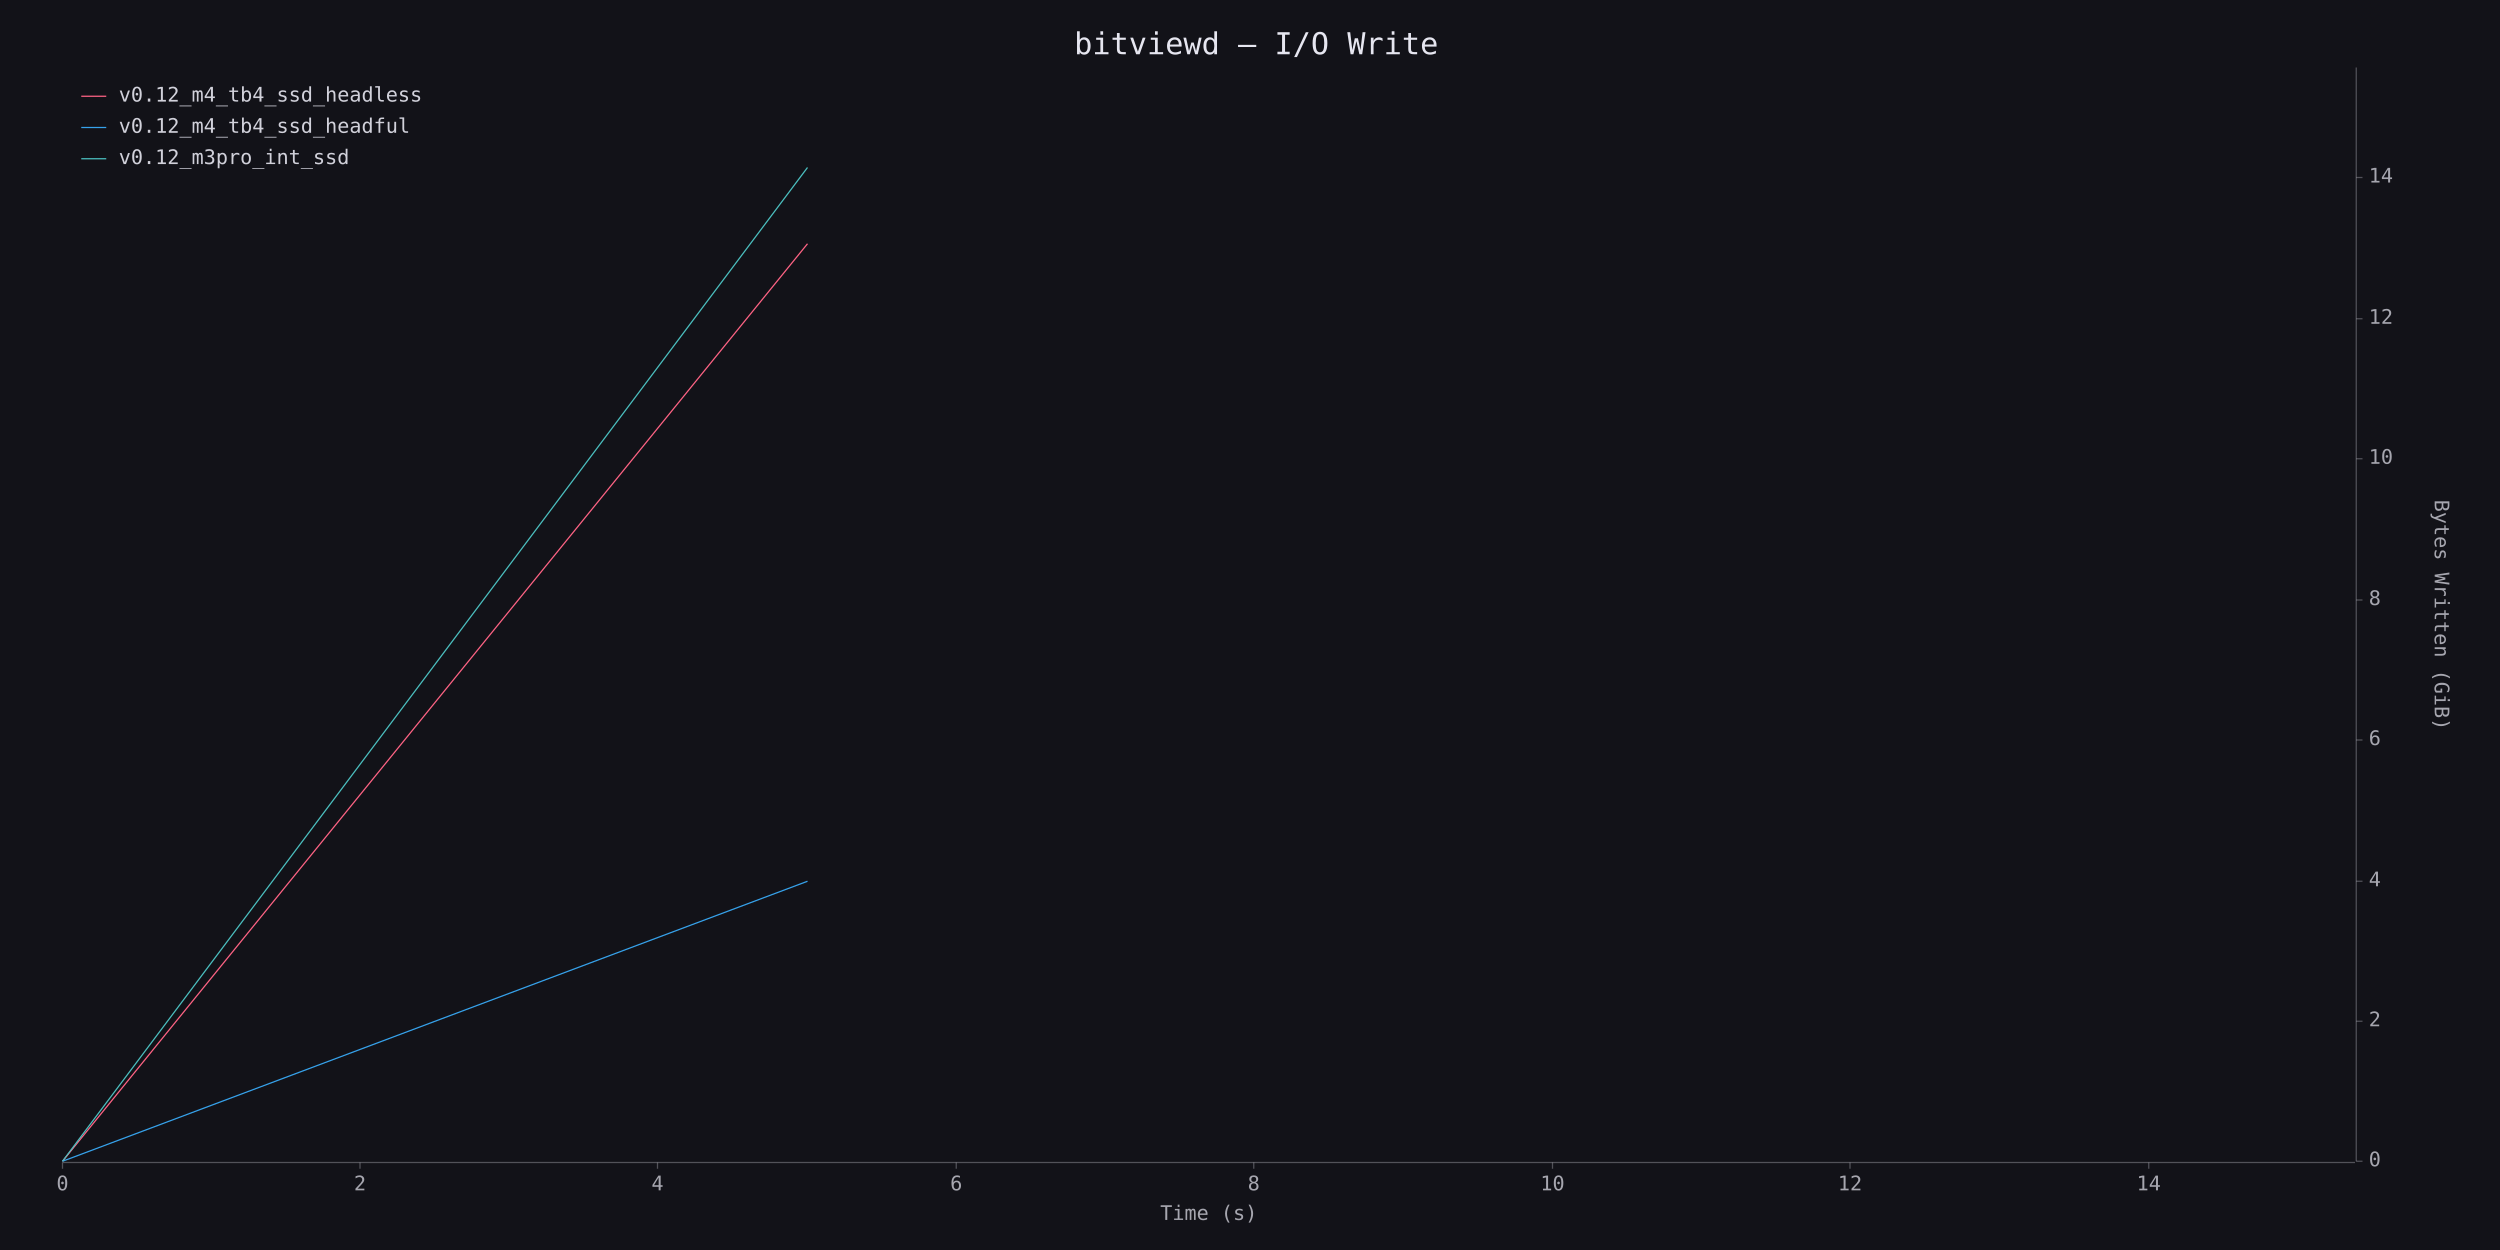
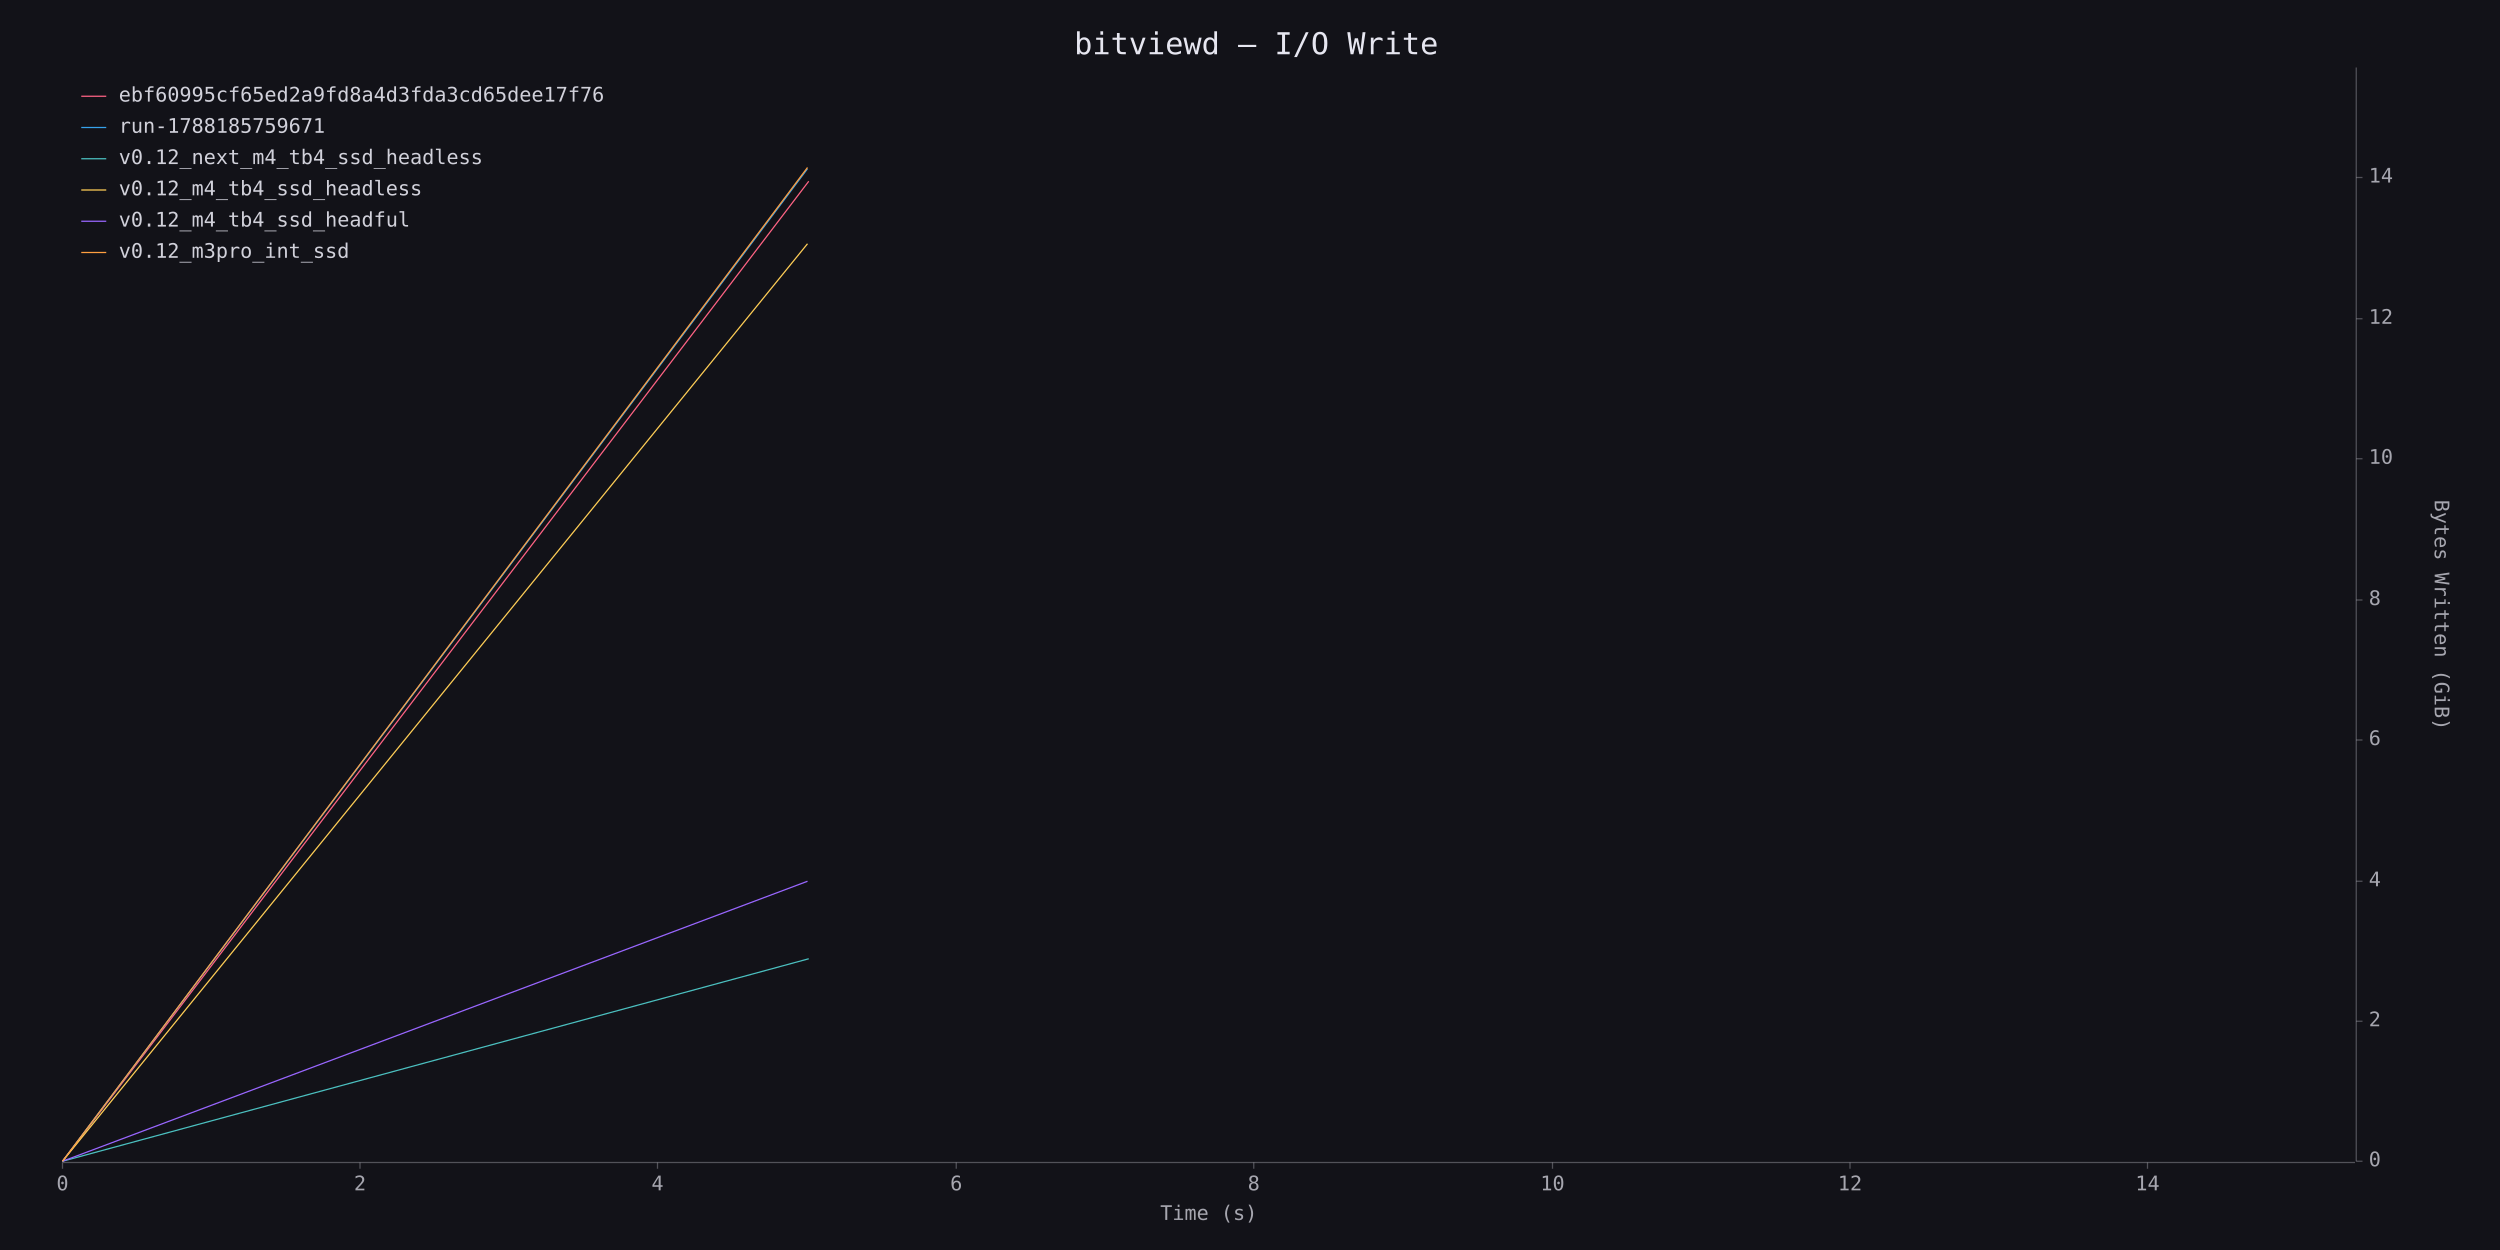
<svg xmlns="http://www.w3.org/2000/svg" width="2000" height="1000" viewBox="0 0 2000 1000">
  <rect x="0" y="0" width="2000" height="1000" opacity="1" fill="#121218" stroke="none" />
  <text x="1005" y="25" dy="0.76em" text-anchor="middle" font-family="monospace" font-size="24.194" opacity="1" fill="#E6E6F0">
bitviewd — I/O Write
</text>
  <text x="967" y="980" dy="-0.5ex" text-anchor="middle" font-family="monospace" font-size="16.129" opacity="0.7" fill="#E6E6F0">
Time (s)
</text>
  <text x="1960" y="492" dy="0.76em" text-anchor="middle" font-family="monospace" font-size="16.129" opacity="0.7" fill="#E6E6F0" transform="rotate(90, 1960, 492)">
Bytes Written (GiB)
</text>
  <polyline fill="none" opacity="0.3" stroke="#E6E6F0" stroke-width="1" points="50,930 1884,930 " />
  <text x="50" y="940" dy="0.76em" text-anchor="middle" font-family="monospace" font-size="16.129" opacity="0.7" fill="#E6E6F0">
0
</text>
  <polyline fill="none" opacity="0.3" stroke="#E6E6F0" stroke-width="1" points="50,930 50,935 " />
  <text x="288" y="940" dy="0.76em" text-anchor="middle" font-family="monospace" font-size="16.129" opacity="0.7" fill="#E6E6F0">
2
</text>
  <polyline fill="none" opacity="0.3" stroke="#E6E6F0" stroke-width="1" points="288,930 288,935 " />
  <text x="526" y="940" dy="0.76em" text-anchor="middle" font-family="monospace" font-size="16.129" opacity="0.7" fill="#E6E6F0">
4
</text>
  <polyline fill="none" opacity="0.3" stroke="#E6E6F0" stroke-width="1" points="526,930 526,935 " />
  <text x="765" y="940" dy="0.76em" text-anchor="middle" font-family="monospace" font-size="16.129" opacity="0.7" fill="#E6E6F0">
6
</text>
  <polyline fill="none" opacity="0.3" stroke="#E6E6F0" stroke-width="1" points="765,930 765,935 " />
  <text x="1003" y="940" dy="0.76em" text-anchor="middle" font-family="monospace" font-size="16.129" opacity="0.7" fill="#E6E6F0">
8
</text>
  <polyline fill="none" opacity="0.3" stroke="#E6E6F0" stroke-width="1" points="1003,930 1003,935 " />
  <text x="1242" y="940" dy="0.76em" text-anchor="middle" font-family="monospace" font-size="16.129" opacity="0.7" fill="#E6E6F0">
10
</text>
  <polyline fill="none" opacity="0.3" stroke="#E6E6F0" stroke-width="1" points="1242,930 1242,935 " />
  <text x="1480" y="940" dy="0.76em" text-anchor="middle" font-family="monospace" font-size="16.129" opacity="0.7" fill="#E6E6F0">
12
</text>
  <polyline fill="none" opacity="0.3" stroke="#E6E6F0" stroke-width="1" points="1480,930 1480,935 " />
-   <text x="1719" y="940" dy="0.76em" text-anchor="middle" font-family="monospace" font-size="16.129" opacity="0.7" fill="#E6E6F0">
+   <text x="1718" y="940" dy="0.76em" text-anchor="middle" font-family="monospace" font-size="16.129" opacity="0.7" fill="#E6E6F0">
14
</text>
-   <polyline fill="none" opacity="0.3" stroke="#E6E6F0" stroke-width="1" points="1719,930 1719,935 " />
+   <polyline fill="none" opacity="0.3" stroke="#E6E6F0" stroke-width="1" points="1718,930 1718,935 " />
  <polyline fill="none" opacity="0.3" stroke="#E6E6F0" stroke-width="1" points="1885,54 1885,929 " />
  <text x="1895" y="929" dy="0.5ex" text-anchor="start" font-family="monospace" font-size="16.129" opacity="0.7" fill="#E6E6F0">
0
</text>
  <polyline fill="none" opacity="0.3" stroke="#E6E6F0" stroke-width="1" points="1885,929 1890,929 " />
  <text x="1895" y="817" dy="0.5ex" text-anchor="start" font-family="monospace" font-size="16.129" opacity="0.7" fill="#E6E6F0">
2
</text>
  <polyline fill="none" opacity="0.3" stroke="#E6E6F0" stroke-width="1" points="1885,817 1890,817 " />
  <text x="1895" y="705" dy="0.5ex" text-anchor="start" font-family="monospace" font-size="16.129" opacity="0.7" fill="#E6E6F0">
4
</text>
  <polyline fill="none" opacity="0.3" stroke="#E6E6F0" stroke-width="1" points="1885,705 1890,705 " />
  <text x="1895" y="592" dy="0.5ex" text-anchor="start" font-family="monospace" font-size="16.129" opacity="0.7" fill="#E6E6F0">
6
</text>
  <polyline fill="none" opacity="0.3" stroke="#E6E6F0" stroke-width="1" points="1885,592 1890,592 " />
  <text x="1895" y="480" dy="0.5ex" text-anchor="start" font-family="monospace" font-size="16.129" opacity="0.7" fill="#E6E6F0">
8
</text>
  <polyline fill="none" opacity="0.3" stroke="#E6E6F0" stroke-width="1" points="1885,480 1890,480 " />
  <text x="1895" y="367" dy="0.5ex" text-anchor="start" font-family="monospace" font-size="16.129" opacity="0.7" fill="#E6E6F0">
10
</text>
  <polyline fill="none" opacity="0.3" stroke="#E6E6F0" stroke-width="1" points="1885,367 1890,367 " />
  <text x="1895" y="255" dy="0.5ex" text-anchor="start" font-family="monospace" font-size="16.129" opacity="0.7" fill="#E6E6F0">
12
</text>
  <polyline fill="none" opacity="0.3" stroke="#E6E6F0" stroke-width="1" points="1885,255 1890,255 " />
  <text x="1895" y="142" dy="0.5ex" text-anchor="start" font-family="monospace" font-size="16.129" opacity="0.7" fill="#E6E6F0">
14
</text>
  <polyline fill="none" opacity="0.3" stroke="#E6E6F0" stroke-width="1" points="1885,142 1890,142 " />
-   <polyline fill="none" opacity="1" stroke="#FF6384" stroke-width="1" points="50,929 646,195 " />
-   <polyline fill="none" opacity="1" stroke="#36A2EB" stroke-width="1" points="50,929 646,705 " />
-   <polyline fill="none" opacity="1" stroke="#4BC0C0" stroke-width="1" points="50,929 646,134 " />
-   <rect x="55" y="59" width="291" height="86" opacity="0.98" fill="#121218" stroke="none" />
-   <rect x="55" y="59" width="291" height="86" opacity="1" fill="none" stroke="#121218" />
+   <polyline fill="none" opacity="1" stroke="#FF6384" stroke-width="1" points="50,929 647,145 " />
+   <polyline fill="none" opacity="1" stroke="#36A2EB" stroke-width="1" points="50,929 646,135 " />
+   <polyline fill="none" opacity="1" stroke="#4BC0C0" stroke-width="1" points="50,929 647,767 " />
+   <polyline fill="none" opacity="1" stroke="#FFCE56" stroke-width="1" points="50,929 646,195 " />
+   <polyline fill="none" opacity="1" stroke="#9966FF" stroke-width="1" points="50,929 646,705 " />
+   <polyline fill="none" opacity="1" stroke="#FF9F40" stroke-width="1" points="50,929 646,134 " />
+   <rect x="55" y="59" width="437" height="161" opacity="0.98" fill="#121218" stroke="none" />
+   <rect x="55" y="59" width="437" height="161" opacity="1" fill="none" stroke="#121218" />
  <text x="95" y="69" dy="0.76em" text-anchor="start" font-family="monospace" font-size="16.129" opacity="0.9" fill="#E6E6F0">
+ ebf60995cf65ed2a9fd8a4d3fda3cd65dee17f76
+ </text>
+   <text x="95" y="94" dy="0.76em" text-anchor="start" font-family="monospace" font-size="16.129" opacity="0.9" fill="#E6E6F0">
+ run-1788185759671
+ </text>
+   <text x="95" y="119" dy="0.76em" text-anchor="start" font-family="monospace" font-size="16.129" opacity="0.9" fill="#E6E6F0">
+ v0.12_next_m4_tb4_ssd_headless
+ </text>
+   <text x="95" y="144" dy="0.76em" text-anchor="start" font-family="monospace" font-size="16.129" opacity="0.9" fill="#E6E6F0">
v0.12_m4_tb4_ssd_headless
</text>
-   <text x="95" y="94" dy="0.76em" text-anchor="start" font-family="monospace" font-size="16.129" opacity="0.9" fill="#E6E6F0">
+   <text x="95" y="169" dy="0.76em" text-anchor="start" font-family="monospace" font-size="16.129" opacity="0.9" fill="#E6E6F0">
v0.12_m4_tb4_ssd_headful
</text>
-   <text x="95" y="119" dy="0.76em" text-anchor="start" font-family="monospace" font-size="16.129" opacity="0.9" fill="#E6E6F0">
+   <text x="95" y="194" dy="0.76em" text-anchor="start" font-family="monospace" font-size="16.129" opacity="0.9" fill="#E6E6F0">
v0.12_m3pro_int_ssd
</text>
  <polyline fill="none" opacity="1" stroke="#FF6384" stroke-width="1" points="65,77 85,77 " />
  <polyline fill="none" opacity="1" stroke="#36A2EB" stroke-width="1" points="65,102 85,102 " />
  <polyline fill="none" opacity="1" stroke="#4BC0C0" stroke-width="1" points="65,127 85,127 " />
+   <polyline fill="none" opacity="1" stroke="#FFCE56" stroke-width="1" points="65,152 85,152 " />
+   <polyline fill="none" opacity="1" stroke="#9966FF" stroke-width="1" points="65,177 85,177 " />
+   <polyline fill="none" opacity="1" stroke="#FF9F40" stroke-width="1" points="65,202 85,202 " />
</svg>
